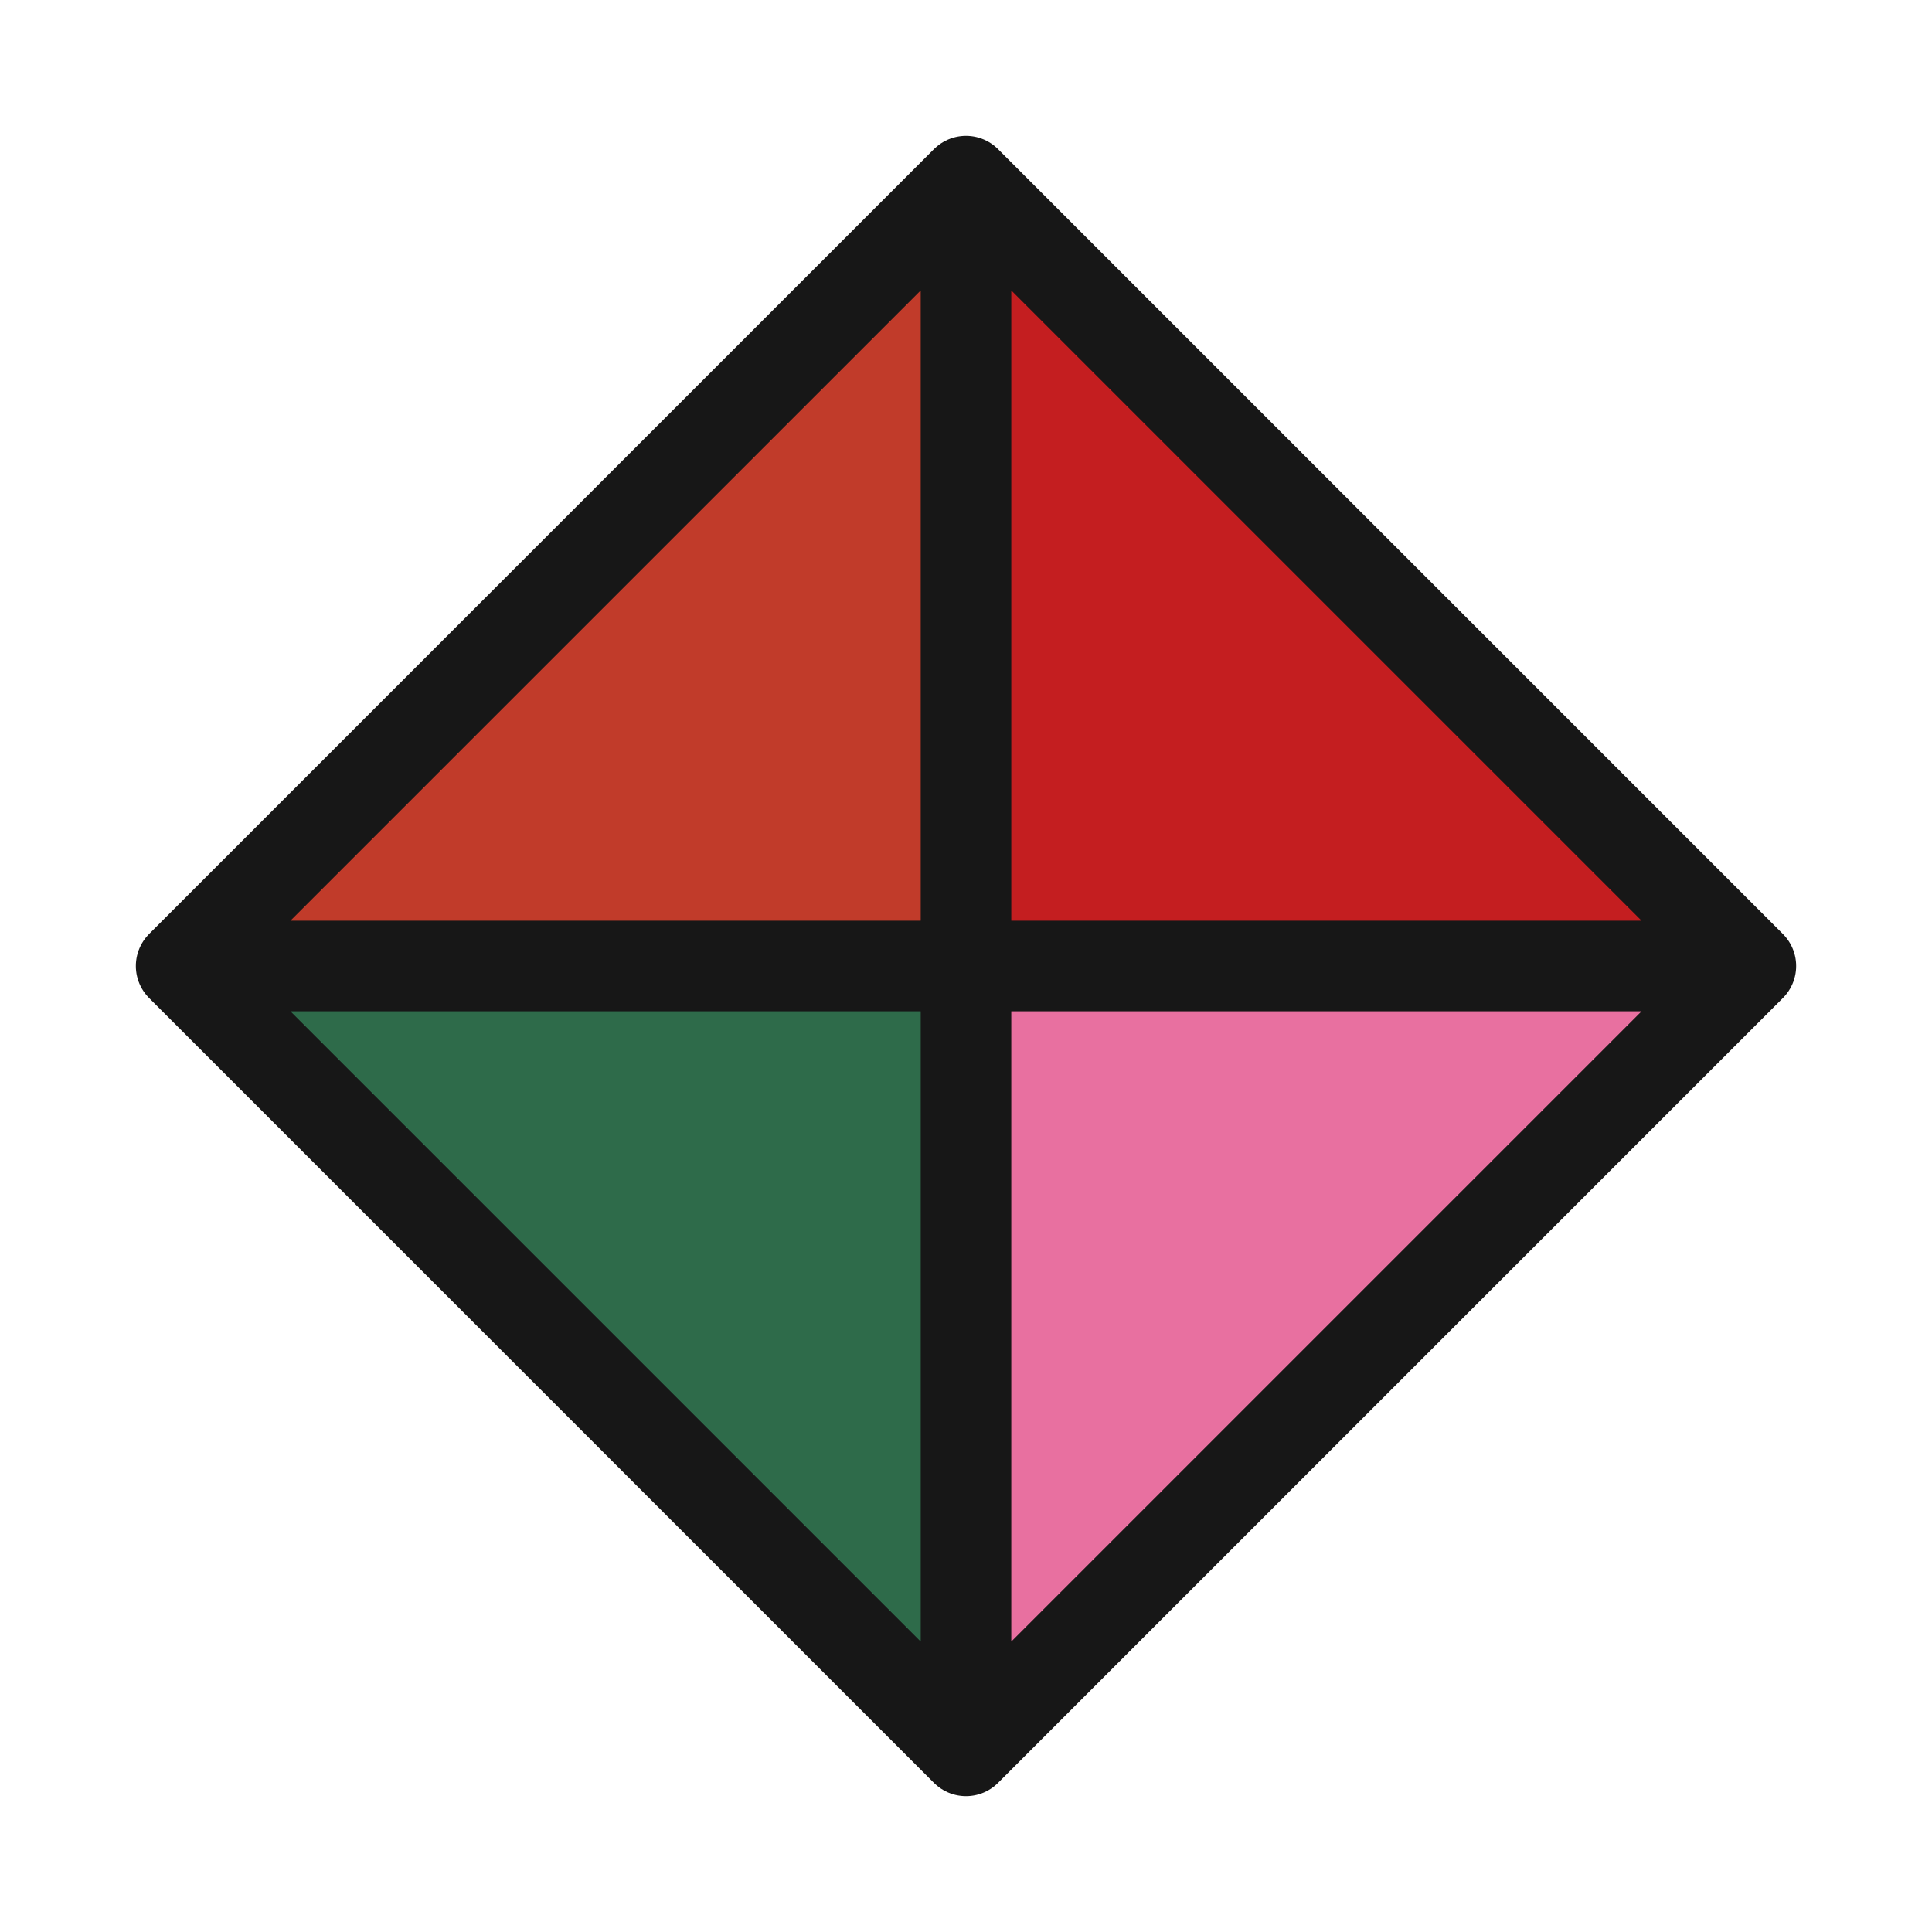
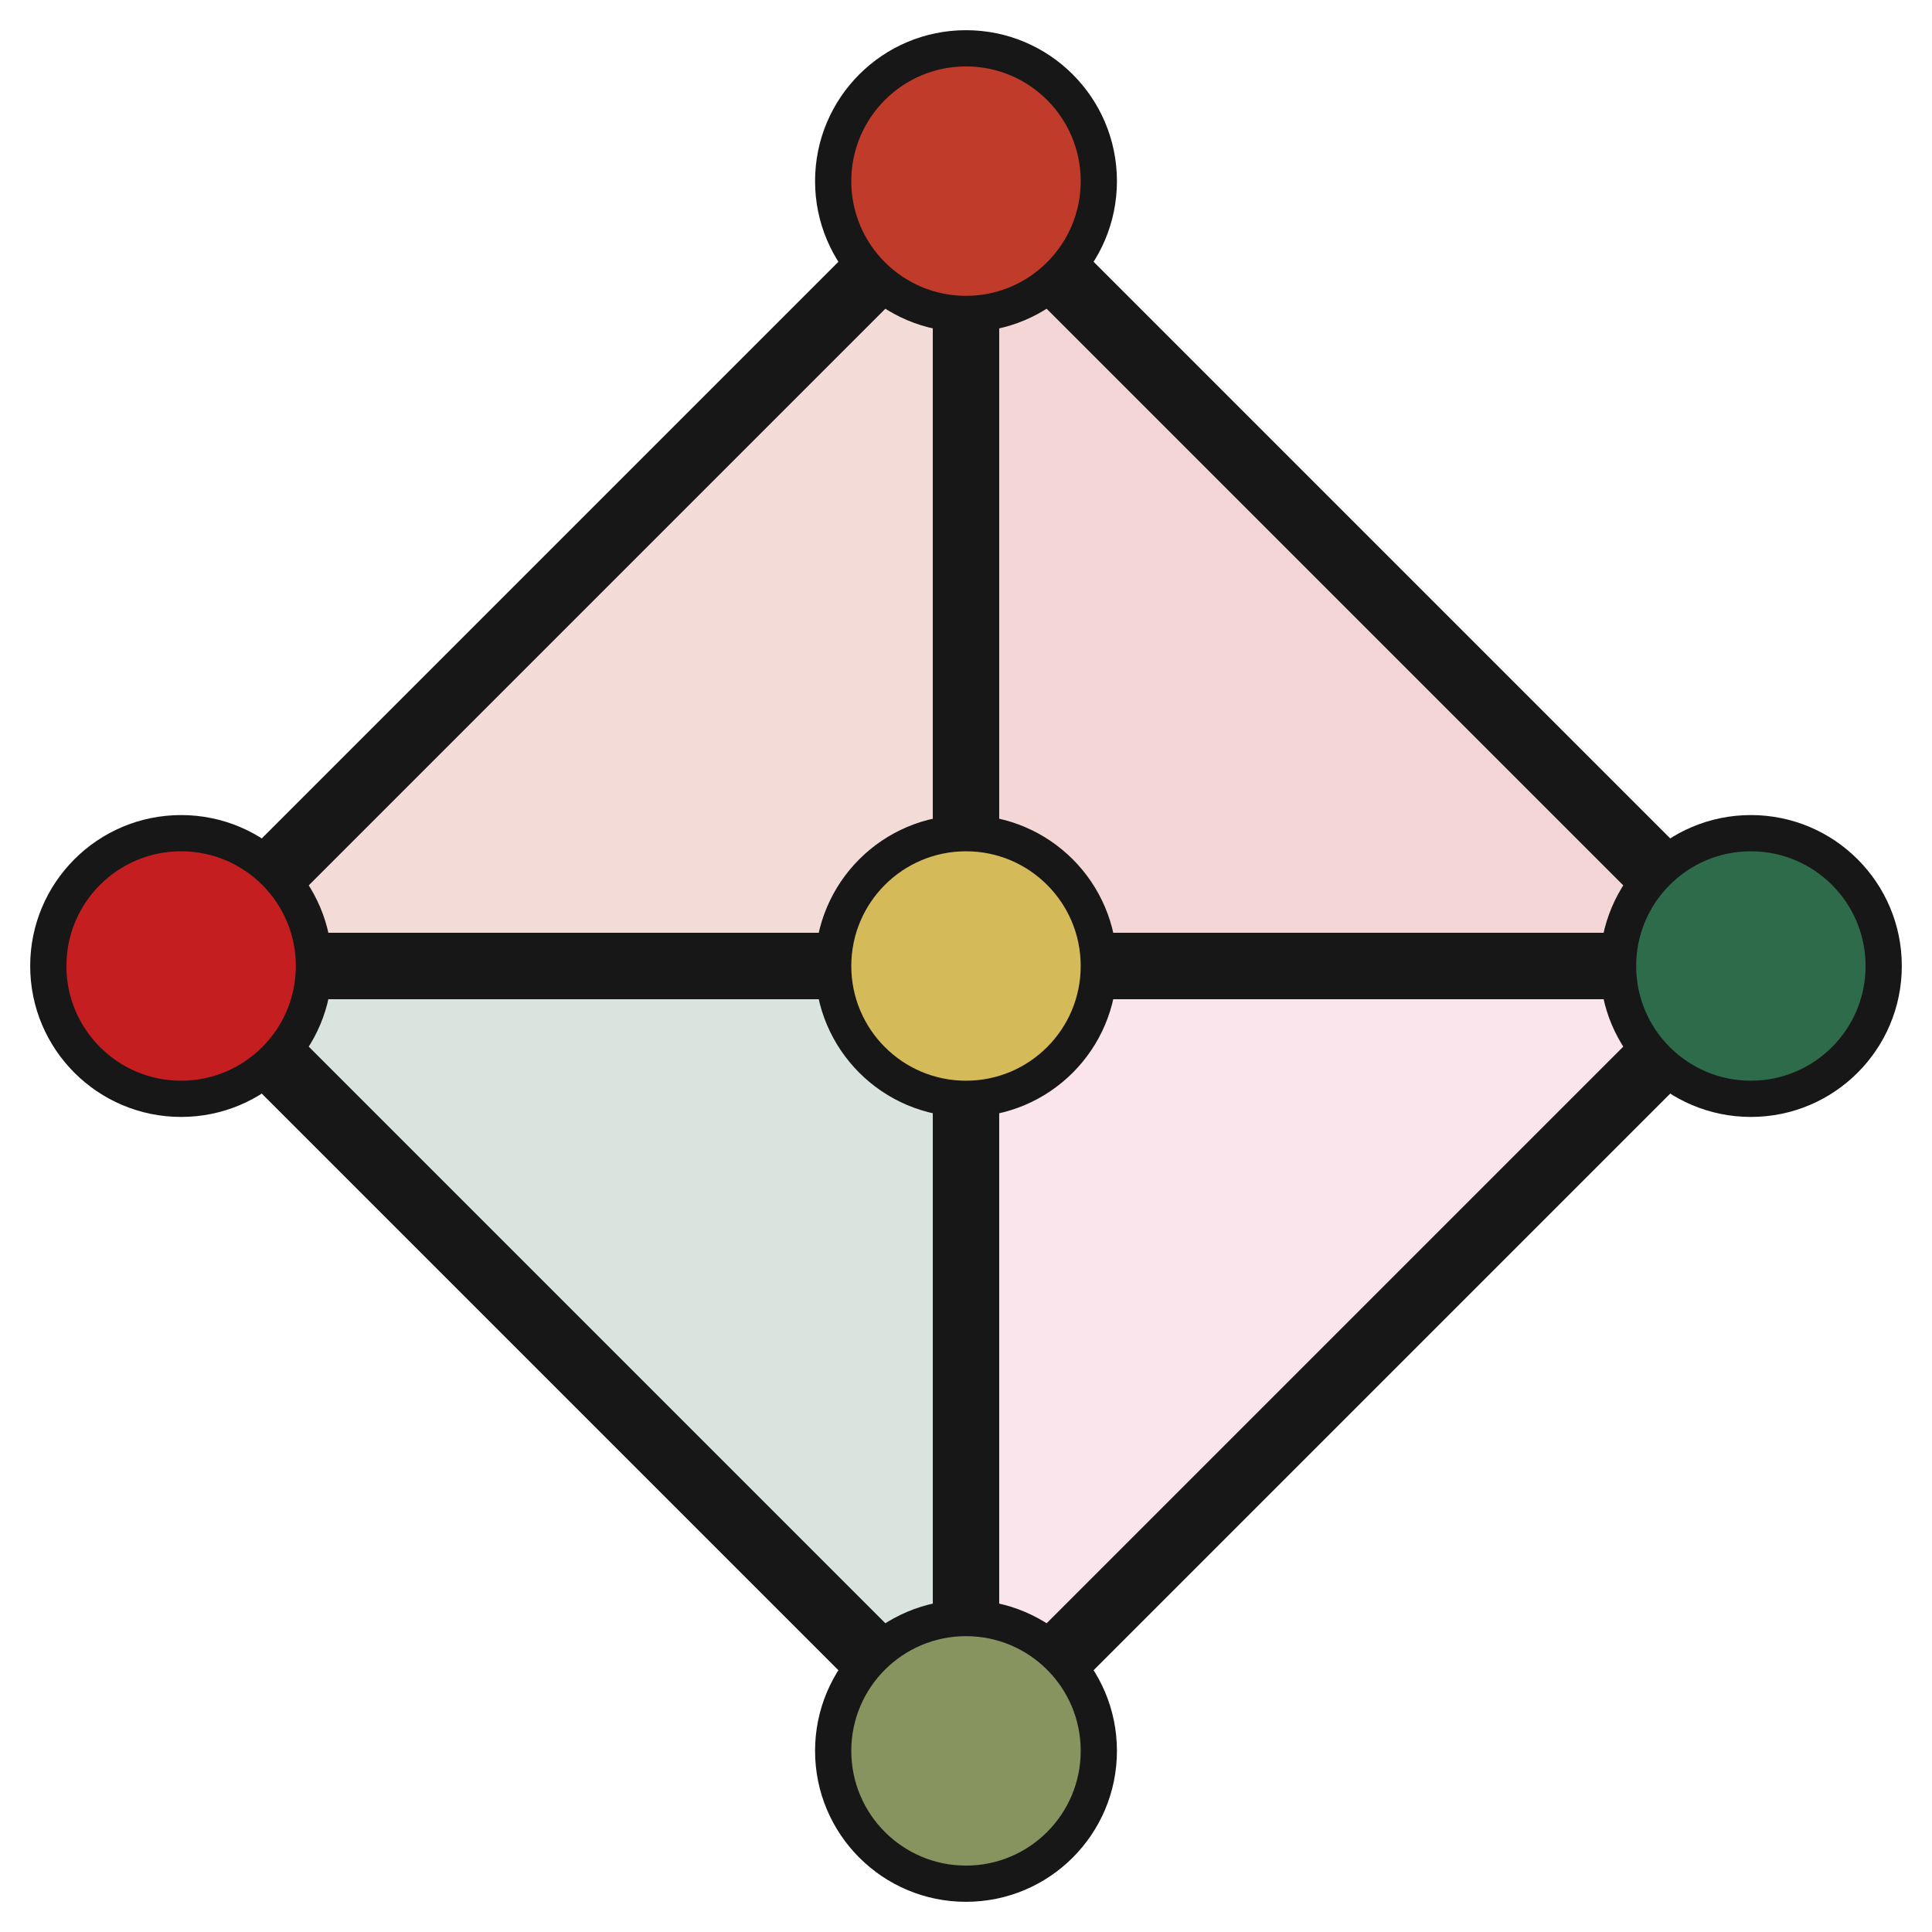
<svg xmlns="http://www.w3.org/2000/svg" viewBox="0 0 32 32">
-   <polygon points="16,3 16,16 3,16" fill="#C13B2A" />
-   <polygon points="16,3 29,16 16,16" fill="#C41E20" />
-   <polygon points="3,16 16,16 16,29" fill="#2E6B4A" />
-   <polygon points="16,16 29,16 16,29" fill="#E870A0" />
-   <path d="M16 3 L29 16 L16 29 L3 16 Z M3 16 L29 16 M16 3 L16 29" stroke="#171717" stroke-width="1.5" stroke-linejoin="round" stroke-linecap="round" fill="none" />
+   <polygon points="16,3 16,16 3,16" fill="#C13B2A" fill-opacity="0.18" />
+   <polygon points="16,3 29,16 16,16" fill="#C41E20" fill-opacity="0.18" />
+   <polygon points="3,16 16,16 16,29" fill="#2E6B4A" fill-opacity="0.18" />
+   <polygon points="16,16 29,16 16,29" fill="#E870A0" fill-opacity="0.18" />
+   <path d="M16 3 L29 16 L16 29 L3 16 Z M3 16 L29 16 M16 3 L16 29" stroke="#171717" stroke-width="1.1" stroke-linejoin="round" stroke-linecap="round" fill="none" />
+   <circle cx="16" cy="3" r="2.2" fill="#C13B2A" stroke="#171717" stroke-width="0.6" />
+   <circle cx="29" cy="16" r="2.2" fill="#2E6B4A" stroke="#171717" stroke-width="0.6" />
+   <circle cx="16" cy="29" r="2.2" fill="#889460" stroke="#171717" stroke-width="0.6" />
+   <circle cx="3" cy="16" r="2.2" fill="#C41E20" stroke="#171717" stroke-width="0.6" />
+   <circle cx="16" cy="16" r="2.2" fill="#D4BA58" stroke="#171717" stroke-width="0.6" />
</svg>
